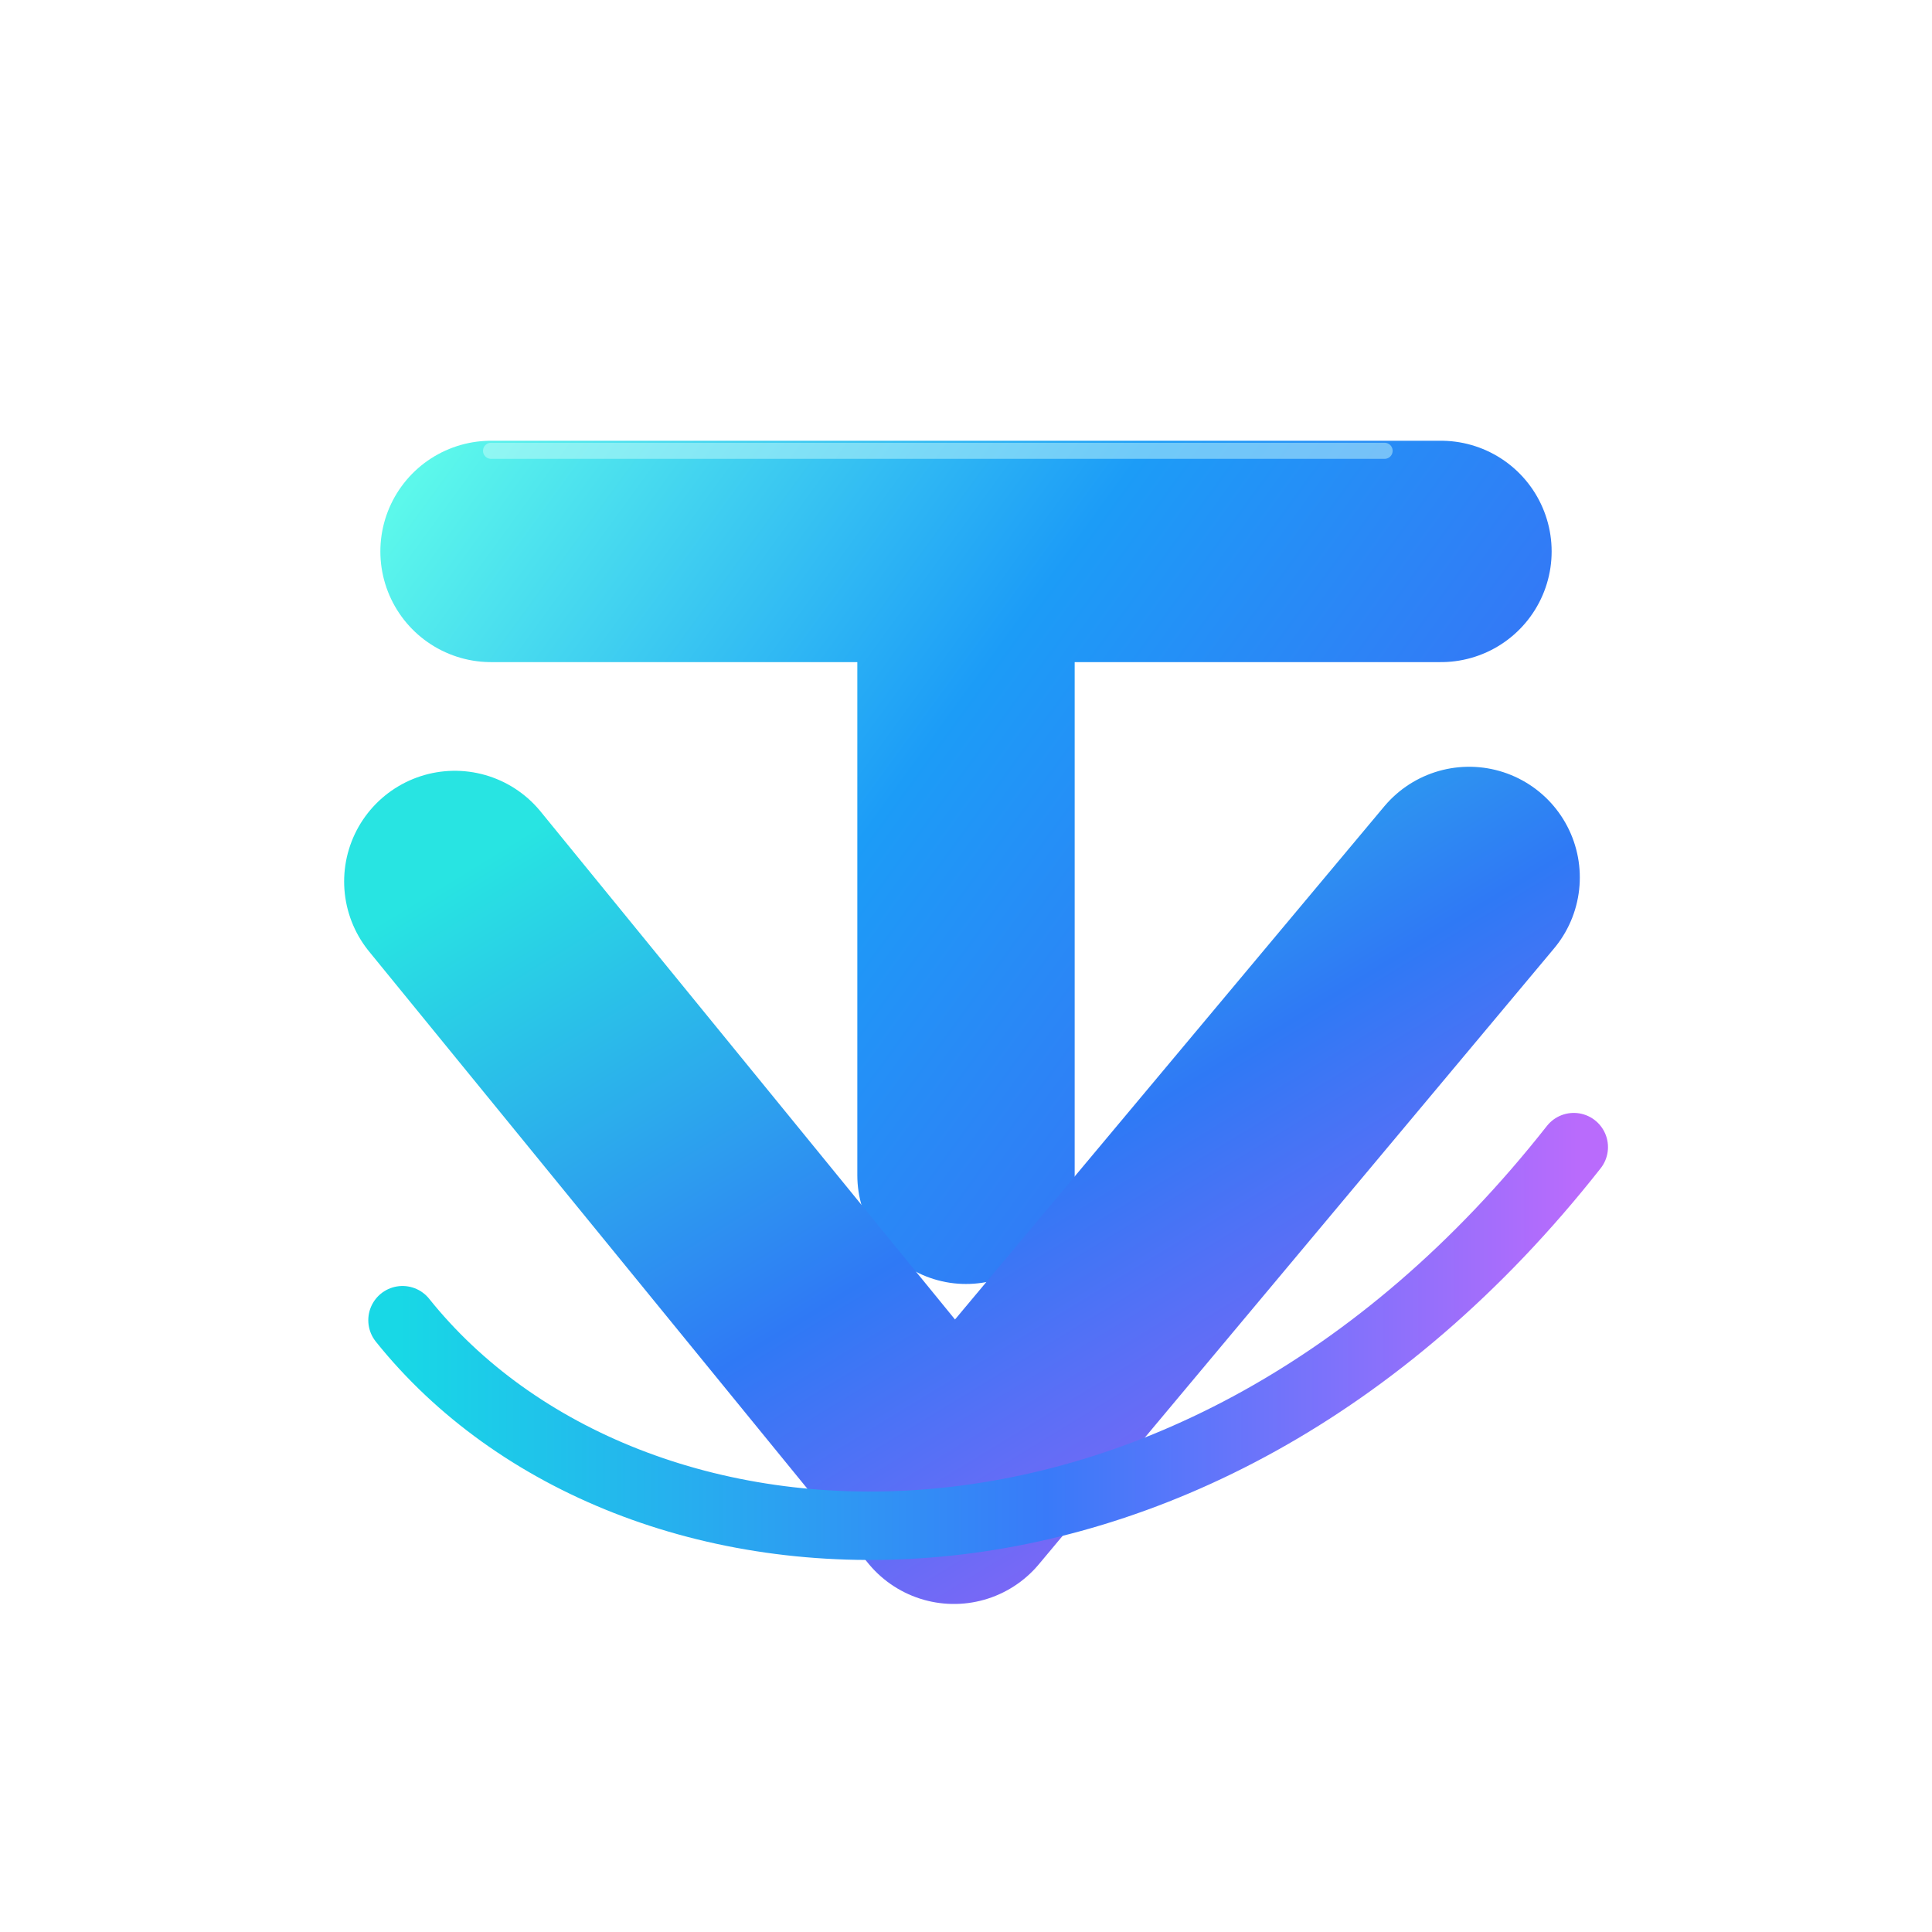
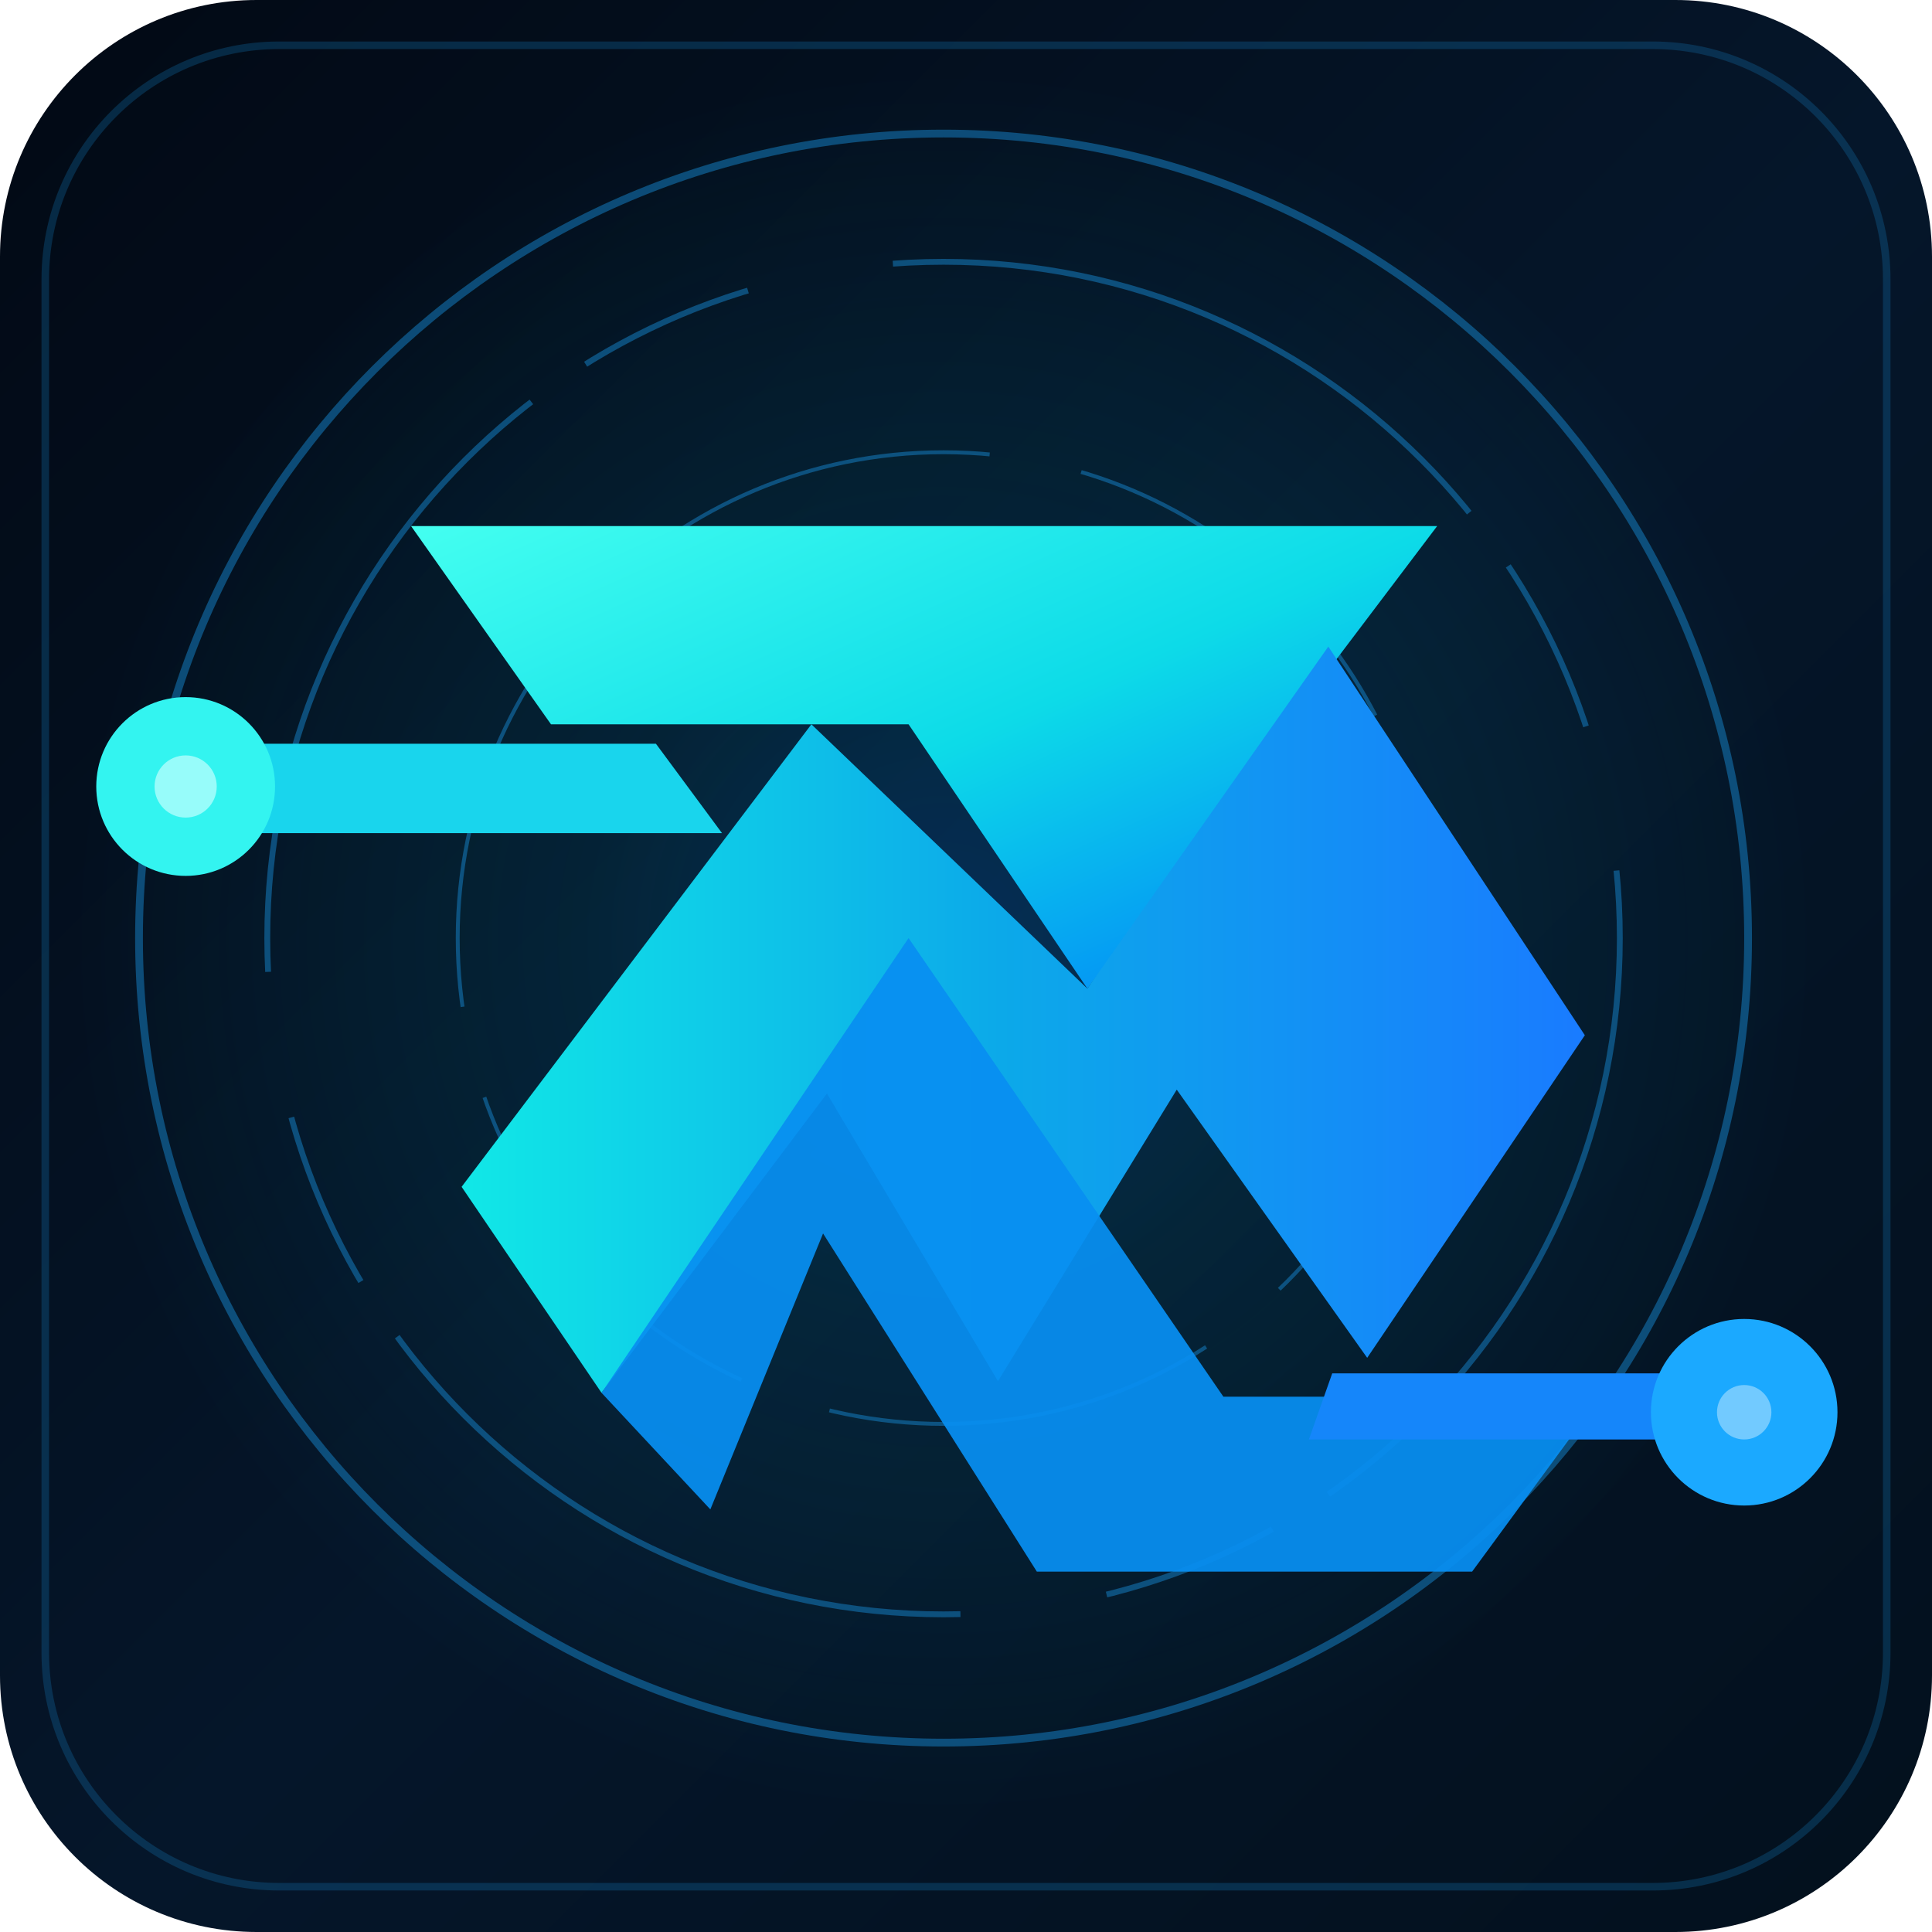
- <svg xmlns="http://www.w3.org/2000/svg" viewBox="0 0 480 480" role="img" aria-label="TandemVector Labs, interlocking T and V monogram">
+ <svg xmlns="http://www.w3.org/2000/svg" width="512" height="512" viewBox="0 0 512 512" role="img" aria-label="TandemVector Labs geometric cyan and blue vector emblem">
  <defs>
-     <linearGradient id="cyan" gradientUnits="userSpaceOnUse" x1="110" y1="110" x2="360" y2="292">
-       <stop stop-color="#5cf8eb" />
-       <stop offset=".46" stop-color="#1c9cf7" />
-       <stop offset="1" stop-color="#4263f5" />
+     <linearGradient id="bg" x1="0" y1="0" x2="1" y2="1">
+       <stop stop-color="#020914" />
+       <stop offset=".52" stop-color="#05162a" />
+       <stop offset="1" stop-color="#03101d" />
    </linearGradient>
-     <linearGradient id="violet" x1="0" y1="0" x2="1" y2="1">
-       <stop stop-color="#28e4e2" />
-       <stop offset=".53" stop-color="#2f79f5" />
-       <stop offset="1" stop-color="#9a60f7" />
+     <linearGradient id="edge" x1="0" y1="0" x2="1" y2="0">
+       <stop stop-color="#11e8e7" />
+       <stop offset=".48" stop-color="#0ca9e9" />
+       <stop offset="1" stop-color="#197bff" />
    </linearGradient>
-     <linearGradient id="orbit" x1="0" y1="0" x2="1" y2="0">
-       <stop stop-color="#18d8e6" />
-       <stop offset=".55" stop-color="#397af9" />
-       <stop offset="1" stop-color="#b96bfc" />
+     <linearGradient id="light" x1="0" y1="0" x2="1" y2="1">
+       <stop stop-color="#44fff0" />
+       <stop offset=".5" stop-color="#0ddbe8" />
+       <stop offset="1" stop-color="#0077fa" />
    </linearGradient>
+     <radialGradient id="halo">
+       <stop stop-color="#087fff" stop-opacity=".22" />
+       <stop offset=".42" stop-color="#04b4d9" stop-opacity=".10" />
+       <stop offset="1" stop-color="#00e0fa" stop-opacity="0" />
+     </radialGradient>
+     <pattern id="dots" width="28" height="28" patternUnits="userSpaceOnUse">
+       <circle cx="2" cy="2" r="1" fill="#2a9dd0" opacity=".45" />
+     </pattern>
+     <pattern id="grid" width="48" height="48" patternUnits="userSpaceOnUse">
+       <path d="M48 0H0V48" fill="none" stroke="#187ab7" stroke-opacity=".25" stroke-width=".7" />
+     </pattern>
+     <clipPath id="frame">
+       <rect width="1600" height="520" rx="17" />
+     </clipPath>
  </defs>
-   <g fill="none" stroke-linecap="round" stroke-linejoin="round">
-     <path d="M122 137H358" stroke="url(#cyan)" stroke-width="55" />
-     <path d="M240 137V292" stroke="url(#cyan)" stroke-width="54" />
-     <path d="M113 219L237 371L365 218" stroke="url(#violet)" stroke-width="55" />
-     <path d="M100 328C156 398 295 407 391 285" stroke="url(#orbit)" stroke-width="17" />
-     <path d="M122 112H344" stroke="#cffdfc" stroke-opacity=".47" stroke-width="4" />
+   <rect width="512" height="512" rx="68" fill="url(#bg)" />
+   <g transform="translate(8 22) scale(1.03)">
+     <ellipse cx="235" cy="221" rx="228" ry="226" fill="url(#halo)" />
+     <g fill="none" stroke="#1579bb" stroke-opacity=".56">
+       <circle cx="235" cy="220" r="207" stroke-width="2" />
+       <circle cx="235" cy="220" r="174" stroke-width="1.5" stroke-dasharray="168 17 46 38" />
+       <circle cx="235" cy="220" r="125" stroke-width="1" stroke-dasharray="101 24" />
+     </g>
+     <path d="M98 114H362L272 233L226 165H134Z" fill="url(#light)" />
+     <path d="M201 165L272 233L334 145L400 245L344 328L295 259L249 334L205 260L147 337L111 284Z" fill="url(#edge)" />
+     <path d="M147 337L226 220L307 338H404L371 383H259L204 296L175 367Z" fill="#078ef1" opacity=".93" />
+     <path d="M48 170H161L178 193H48" fill="#19d5ed" />
+     <path d="M335 332H438V349H329Z" fill="#1586fa" />
+     <circle cx="40" cy="181" r="23" fill="#33f4f0" />
+     <circle cx="441" cy="342" r="24" fill="#1ba9ff" />
+     <circle cx="40" cy="181" r="8" fill="#c6ffff" opacity=".68" />
+     <circle cx="441" cy="342" r="7" fill="#a8dfff" opacity=".62" />
  </g>
+   <rect x="12" y="12" width="488" height="488" rx="62" fill="none" stroke="#1579bb" stroke-opacity=".28" stroke-width="2" />
</svg>
